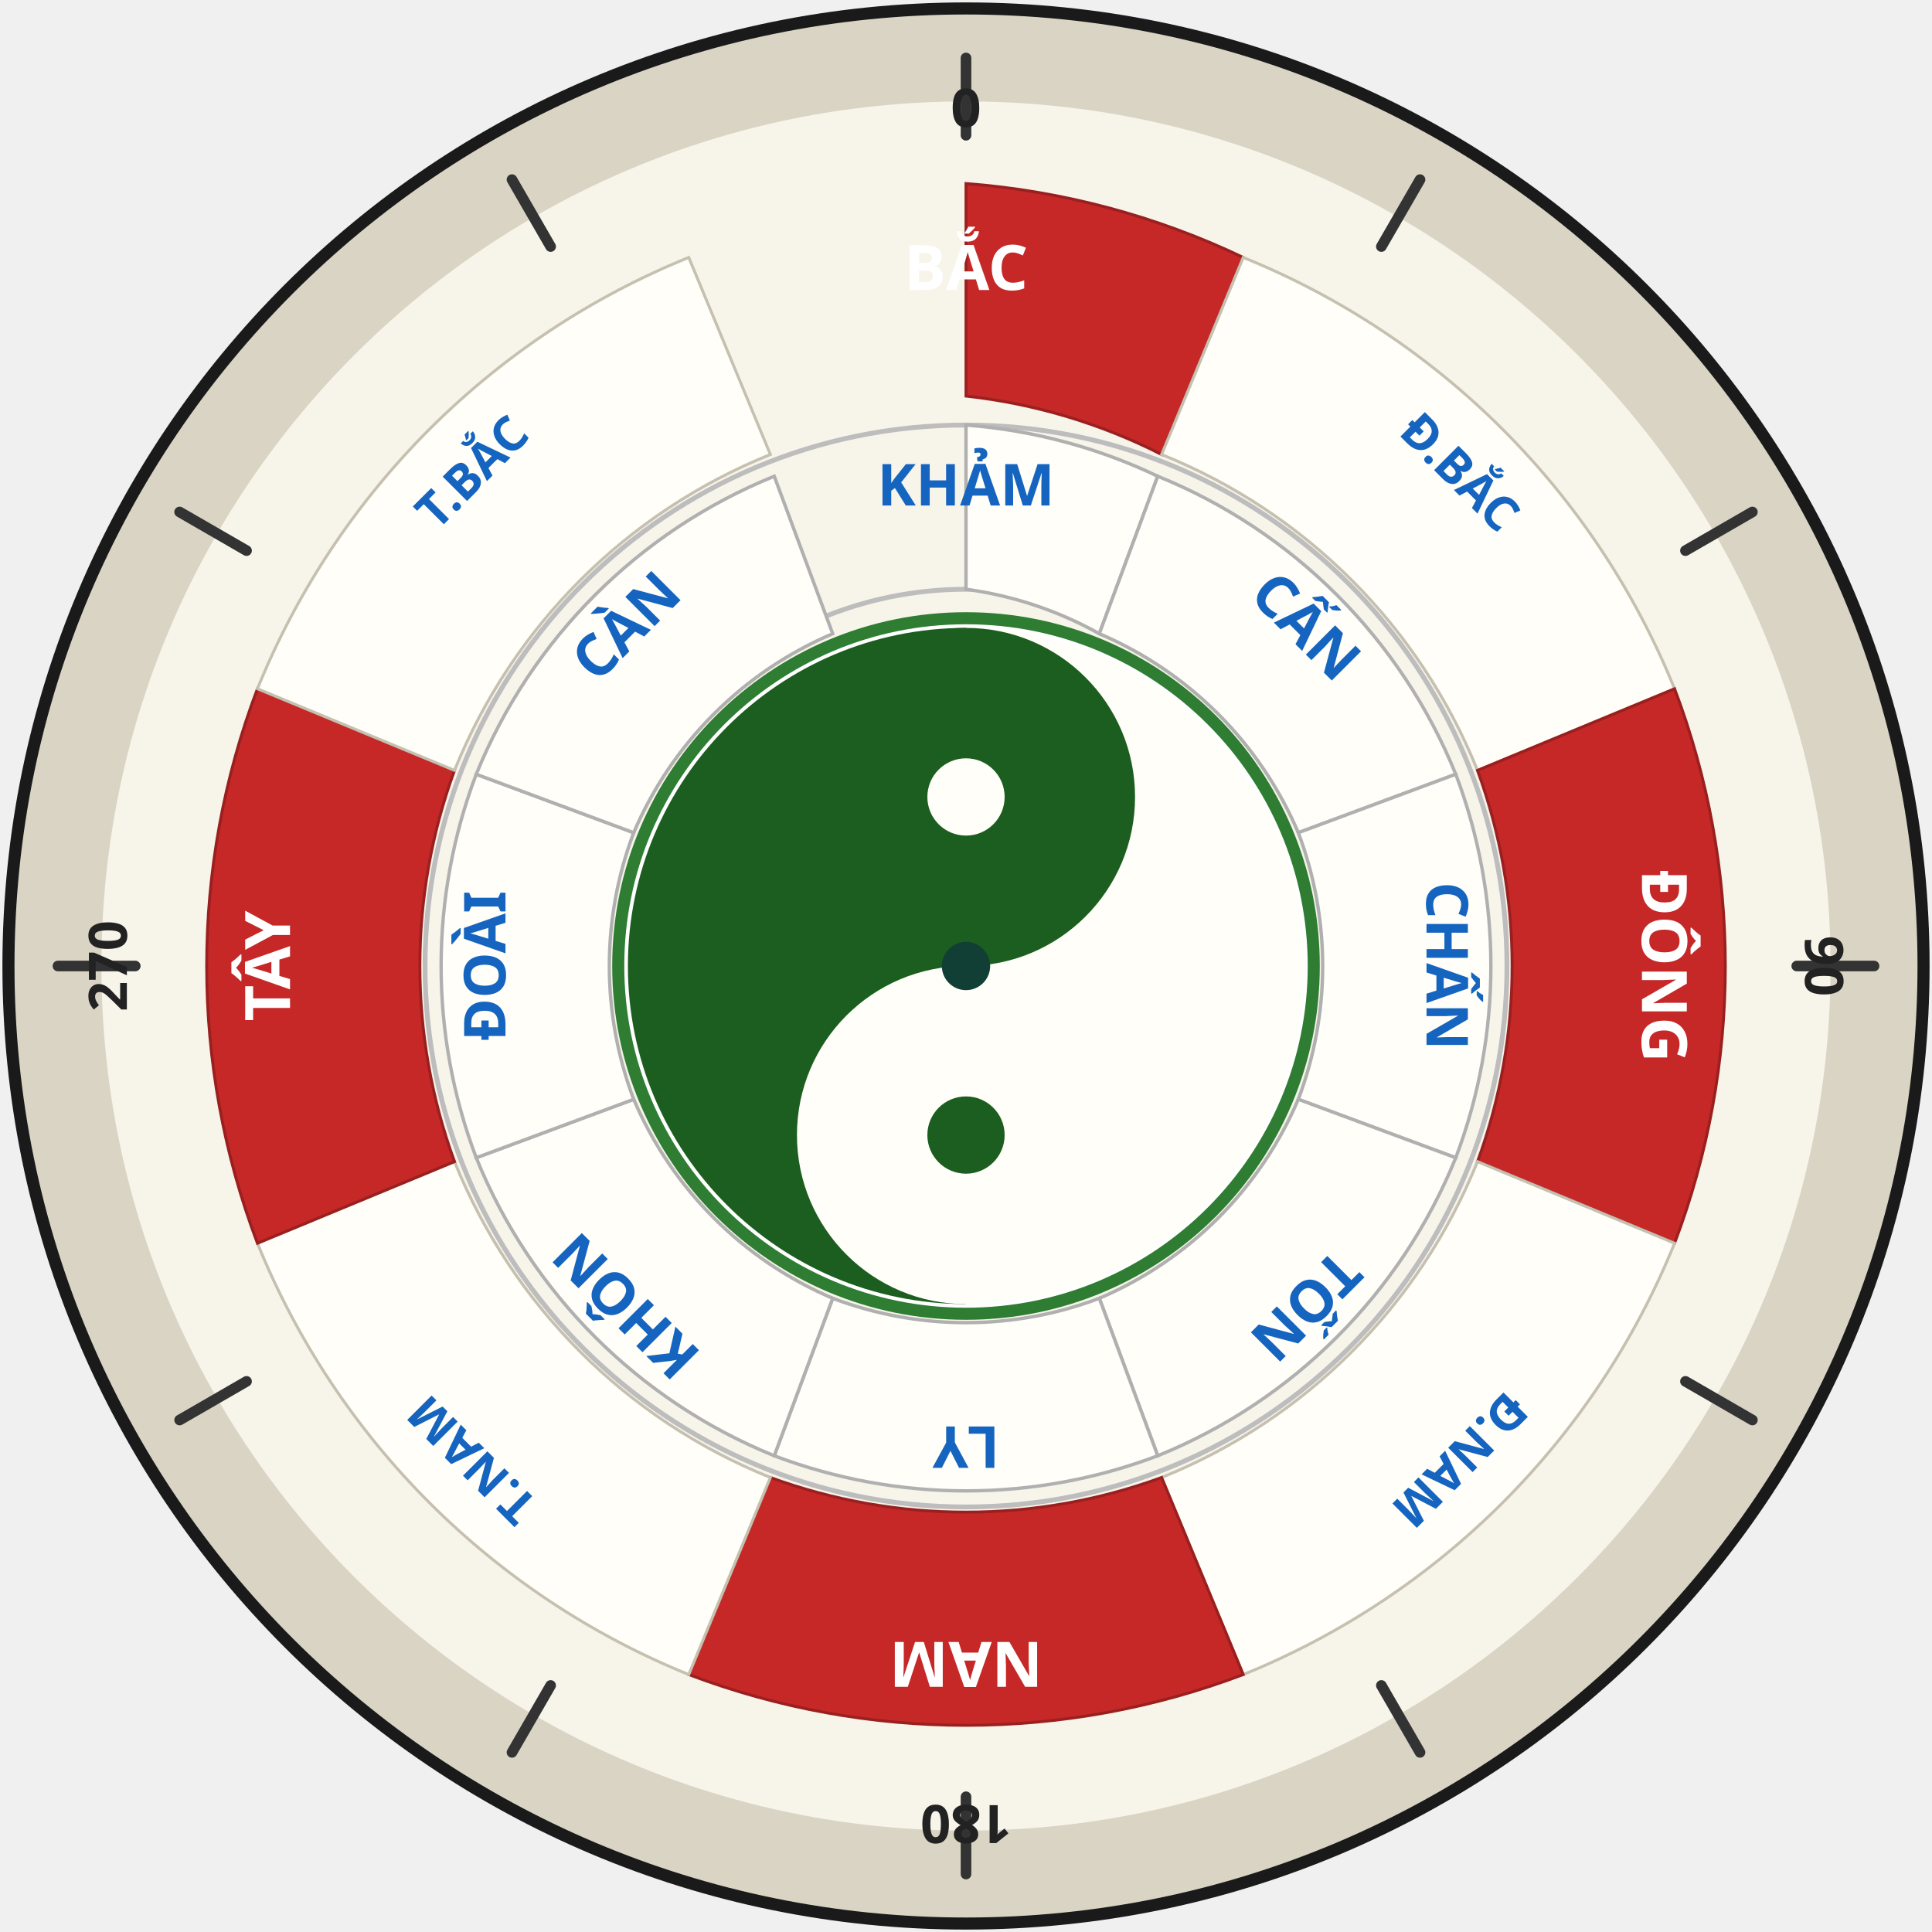
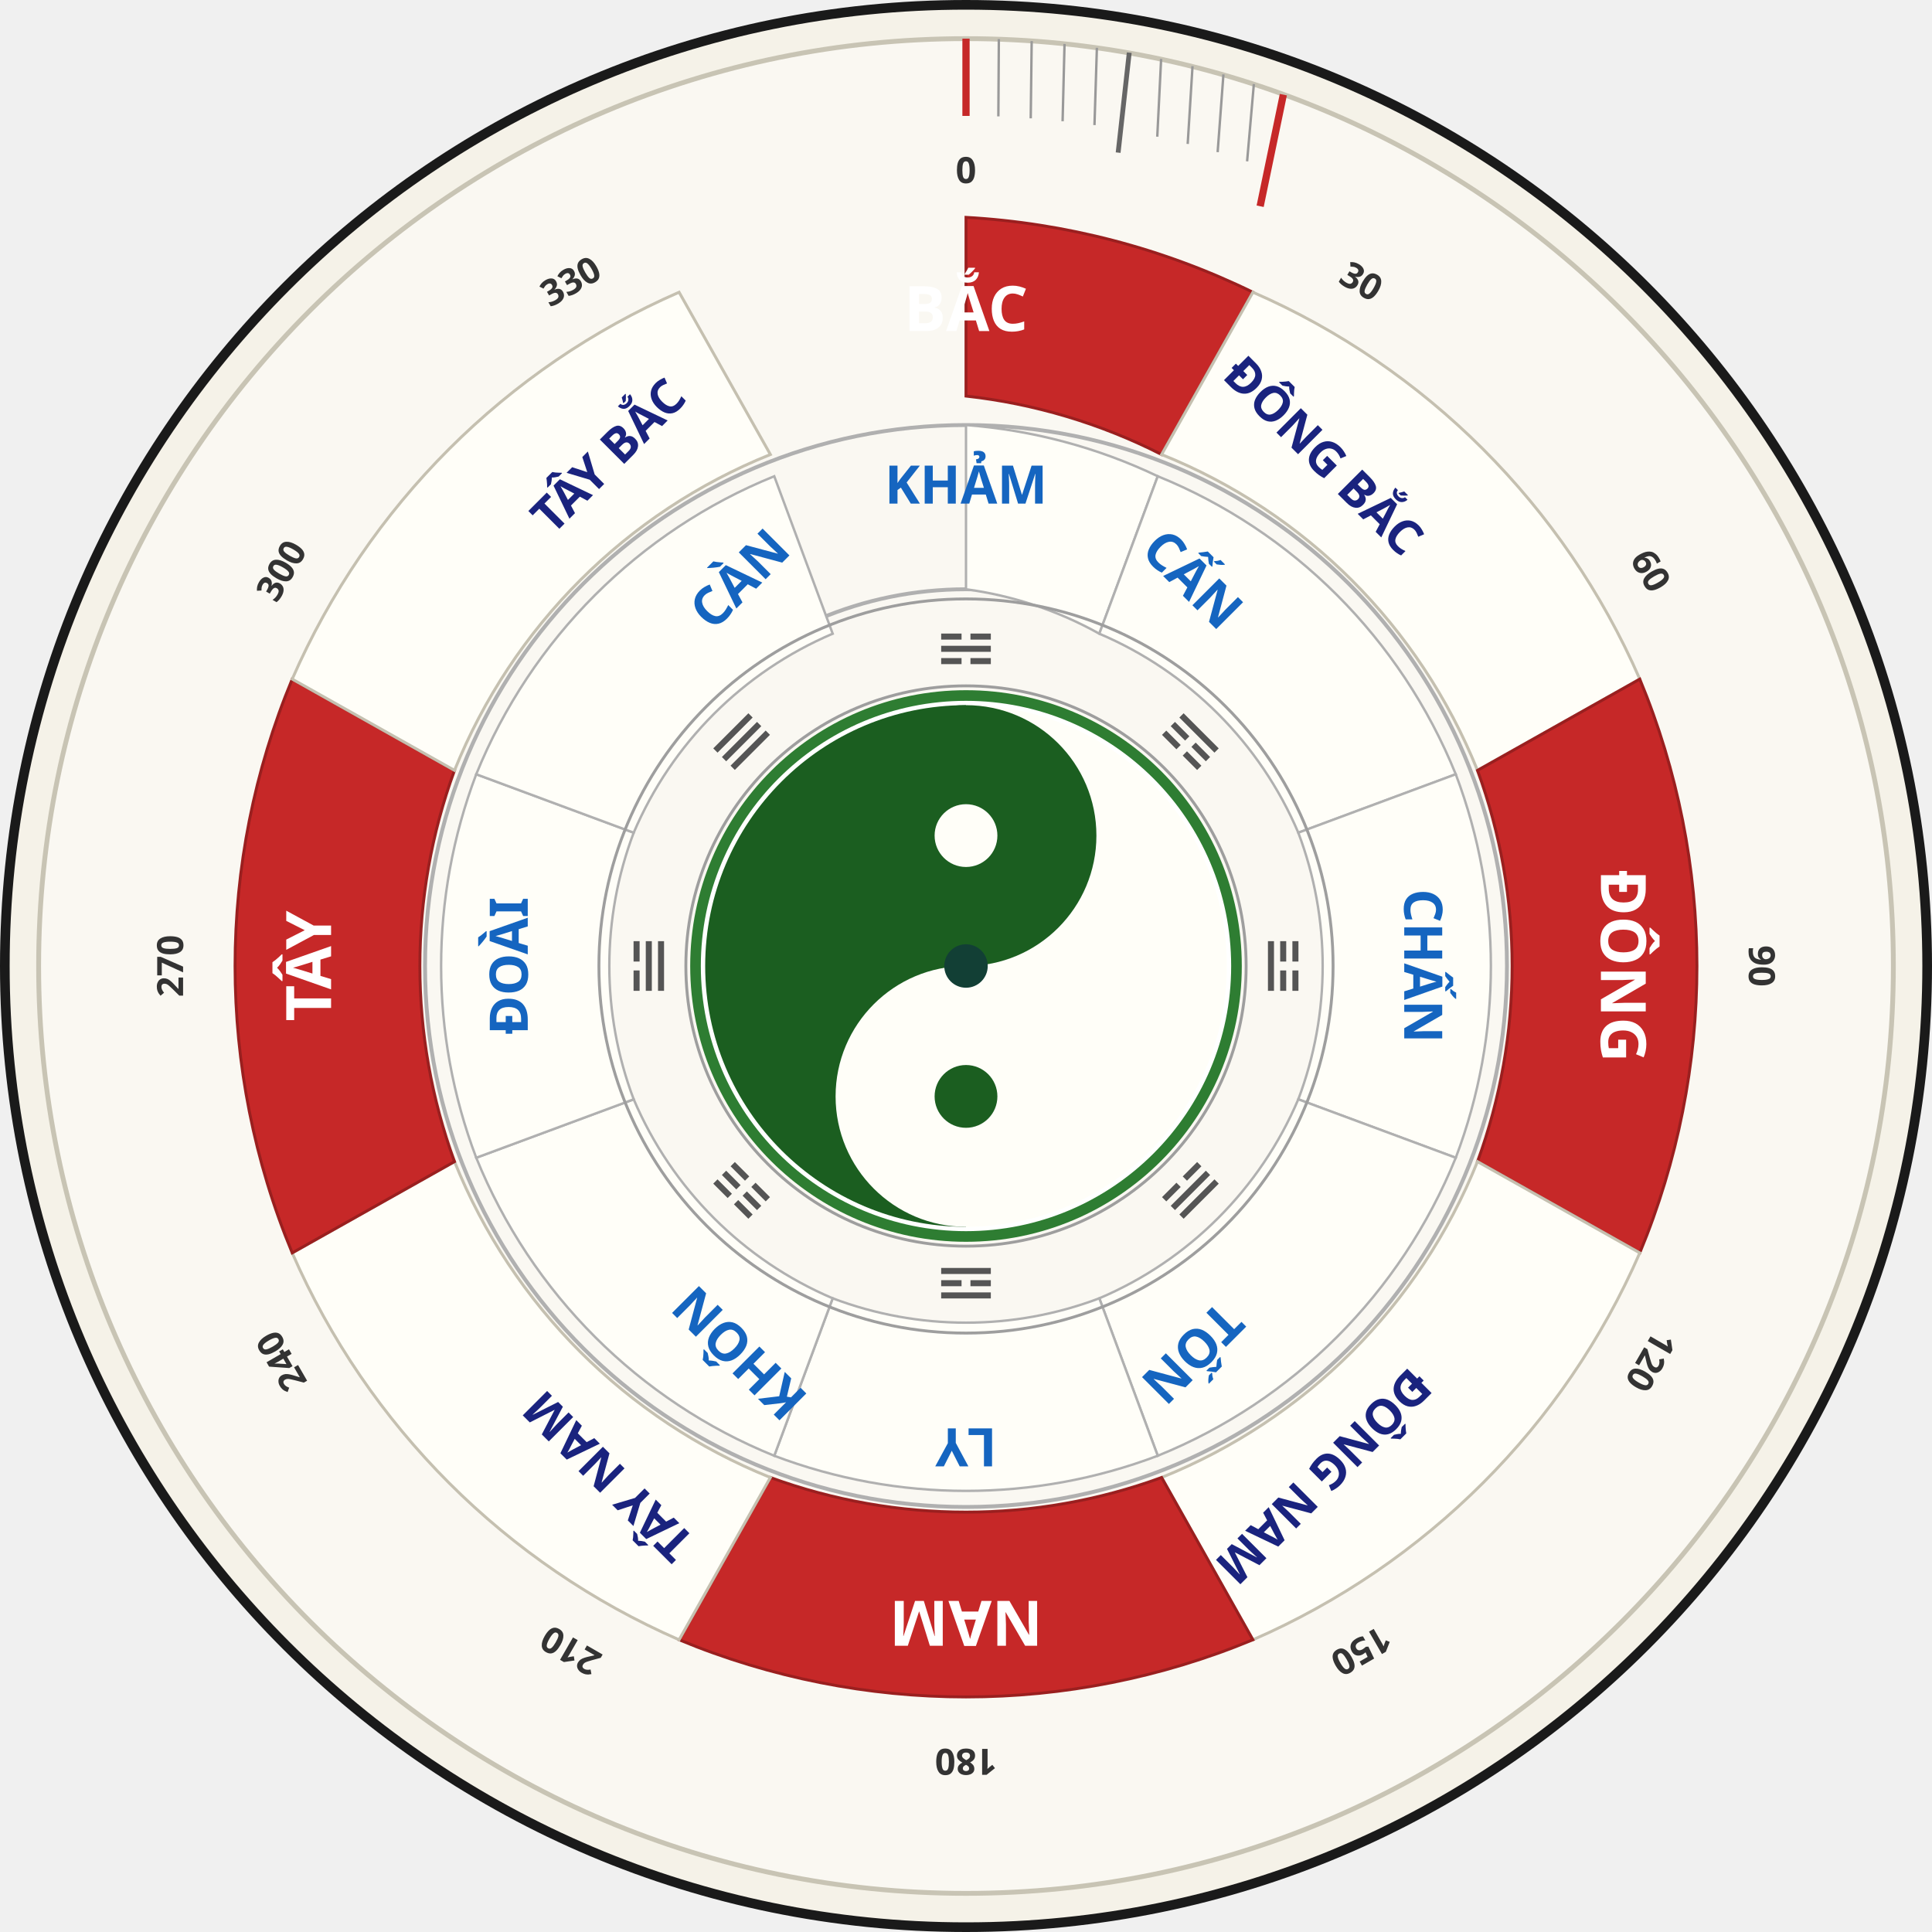
<svg xmlns="http://www.w3.org/2000/svg" viewBox="0 0 400 400" width="400" height="400">
-   <circle cx="200" cy="200" r="198" fill="#f7f4ea" stroke="#1a1a1a" stroke-width="3" />
-   <circle cx="200" cy="200" r="188" fill="none" stroke="#d9d4c4" stroke-width="18" />
-   <g stroke="#333" stroke-linecap="round">
-     <line x1="200" y1="12" x2="200" y2="28" stroke-width="2.2" />
-     <line x1="200" y1="12" x2="200" y2="28" stroke-width="2.2" transform="rotate(30 200 200)" />
-     <line x1="200" y1="12" x2="200" y2="28" stroke-width="2.2" transform="rotate(60 200 200)" />
-     <line x1="200" y1="12" x2="200" y2="28" stroke-width="2.2" transform="rotate(90 200 200)" />
-     <line x1="200" y1="12" x2="200" y2="28" stroke-width="2.2" transform="rotate(120 200 200)" />
-     <line x1="200" y1="12" x2="200" y2="28" stroke-width="2.2" transform="rotate(150 200 200)" />
-     <line x1="200" y1="12" x2="200" y2="28" stroke-width="2.2" transform="rotate(180 200 200)" />
-     <line x1="200" y1="12" x2="200" y2="28" stroke-width="2.2" transform="rotate(210 200 200)" />
-     <line x1="200" y1="12" x2="200" y2="28" stroke-width="2.2" transform="rotate(240 200 200)" />
-     <line x1="200" y1="12" x2="200" y2="28" stroke-width="2.2" transform="rotate(270 200 200)" />
-     <line x1="200" y1="12" x2="200" y2="28" stroke-width="2.2" transform="rotate(300 200 200)" />
-     <line x1="200" y1="12" x2="200" y2="28" stroke-width="2.2" transform="rotate(330 200 200)" />
+   <circle cx="200" cy="200" r="199" fill="#f5f2e8" stroke="#1a1a1a" stroke-width="2" />
+   <circle cx="200" cy="200" r="192" fill="#faf8f2" stroke="#c8c4b4" stroke-width="1" />
+   <g>
+     <line x1="200.0" y1="24.0" x2="200.0" y2="8.0" stroke="#c62828" stroke-width="1.5" />
+     <line x1="206.7" y1="24.1" x2="206.8" y2="8.1" stroke="#999" stroke-width="0.5" />
+     <line x1="213.4" y1="24.5" x2="213.6" y2="8.5" stroke="#999" stroke-width="0.5" />
+     <line x1="220.0" y1="25.1" x2="220.4" y2="9.1" stroke="#999" stroke-width="0.5" />
+     <line x1="226.6" y1="25.9" x2="227.1" y2="9.9" stroke="#999" stroke-width="0.5" />
+     <line x1="231.5" y1="31.6" x2="233.8" y2="10.9" stroke="#666" stroke-width="1.0" />
+     <line x1="239.6" y1="28.3" x2="240.4" y2="12.2" stroke="#999" stroke-width="0.5" />
+     <line x1="245.9" y1="29.8" x2="246.9" y2="13.7" stroke="#999" stroke-width="0.5" />
+     <line x1="252.1" y1="31.5" x2="253.3" y2="15.4" stroke="#999" stroke-width="0.5" />
+     <line x1="258.2" y1="33.4" x2="259.6" y2="17.4" stroke="#999" stroke-width="0.5" />
+     <line x1="260.9" y1="42.7" x2="265.7" y2="19.6" stroke="#c62828" stroke-width="1.5" />
  </g>
-   <g fill="#222" font-family="system-ui,sans-serif" font-size="11" font-weight="700" text-anchor="middle" dominant-baseline="central">
-     <text x="200" y="22">0</text>
-     <text transform="rotate(90 200 200)" x="200" y="22">90</text>
-     <text transform="rotate(180 200 200)" x="200" y="22">180</text>
-     <text transform="rotate(270 200 200)" x="200" y="22">270</text>
+   <g font-family="system-ui,sans-serif" font-size="7.5" font-weight="600" fill="#333" text-anchor="middle" dominant-baseline="central">
+     <text x="200" y="35" transform="rotate(0 200 35)">0</text>
+     <text x="282" y="58" transform="rotate(30 282 58)">30</text>
+     <text x="342" y="118" transform="rotate(60 342 118)">60</text>
+     <text x="365" y="200" transform="rotate(90 365 200)">90</text>
+     <text x="342" y="282" transform="rotate(120 342 282)">120</text>
+     <text x="282" y="342" transform="rotate(150 282 342)">150</text>
+     <text x="200" y="365" transform="rotate(180 200 365)">180</text>
+     <text x="118" y="342" transform="rotate(210 118 342)">210</text>
+     <text x="58" y="282" transform="rotate(240 58 282)">240</text>
+     <text x="35" y="200" transform="rotate(270 35 200)">270</text>
+     <text x="58" y="118" transform="rotate(300 58 118)">300</text>
+     <text x="118" y="58" transform="rotate(330 118 58)">330</text>
  </g>
-   <path d="M200,38 A162,162 0 0 1 257.4,53.3 L240.5,94.1 A118,118 0 0 0 200,82 Z" fill="#c62828" stroke="#9a1f1f" stroke-width="0.6" />
-   <path d="M257.4,53.3 A162,162 0 0 1 346.7,142.6 L305.9,159.5 A118,118 0 0 0 240.5,94.1 Z" fill="#fffef8" stroke="#c5c0b0" stroke-width="0.6" />
-   <path d="M346.7,142.6 A162,162 0 0 1 346.7,257.4 L305.9,240.5 A118,118 0 0 0 305.9,159.5 Z" fill="#c62828" stroke="#9a1f1f" stroke-width="0.6" />
-   <path d="M346.7,257.4 A162,162 0 0 1 257.4,346.7 L240.5,305.9 A118,118 0 0 0 305.9,240.5 Z" fill="#fffef8" stroke="#c5c0b0" stroke-width="0.6" />
-   <path d="M257.4,346.7 A162,162 0 0 1 142.6,346.7 L159.5,305.9 A118,118 0 0 0 240.5,305.9 Z" fill="#c62828" stroke="#9a1f1f" stroke-width="0.6" />
-   <path d="M142.6,346.7 A162,162 0 0 1 53.3,257.4 L94.1,240.5 A118,118 0 0 0 159.5,305.9 Z" fill="#fffef8" stroke="#c5c0b0" stroke-width="0.6" />
-   <path d="M53.3,257.4 A162,162 0 0 1 53.3,142.6 L94.1,159.5 A118,118 0 0 0 94.1,240.5 Z" fill="#c62828" stroke="#9a1f1f" stroke-width="0.6" />
-   <path d="M53.3,142.6 A162,162 0 0 1 142.6,53.3 L159.5,94.1 A118,118 0 0 0 94.1,159.5 Z" fill="#fffef8" stroke="#c5c0b0" stroke-width="0.6" />
+   <path d="M200.0,45.0 A155,155 0 0 1 259.4,60.5 L240.5,94.1 A118,118 0 0 0 200.0,82.0 Z" fill="#c62828" stroke="#9a1f1f" stroke-width="0.6" />
+   <path d="M259.4,60.5 A155,155 0 0 1 339.5,140.6 L305.9,159.5 A118,118 0 0 0 240.5,94.1 Z" fill="#fffef8" stroke="#c5c0b0" stroke-width="0.6" />
+   <path d="M339.5,140.6 A155,155 0 0 1 339.5,259.4 L305.9,240.5 A118,118 0 0 0 305.9,159.5 Z" fill="#c62828" stroke="#9a1f1f" stroke-width="0.6" />
+   <path d="M339.5,259.4 A155,155 0 0 1 259.4,339.5 L240.5,305.9 A118,118 0 0 0 305.9,240.5 Z" fill="#fffef8" stroke="#c5c0b0" stroke-width="0.6" />
+   <path d="M259.4,339.5 A155,155 0 0 1 140.6,339.5 L159.5,305.9 A118,118 0 0 0 240.5,305.9 Z" fill="#c62828" stroke="#9a1f1f" stroke-width="0.6" />
+   <path d="M140.6,339.5 A155,155 0 0 1 60.5,259.4 L94.1,240.5 A118,118 0 0 0 159.5,305.9 Z" fill="#fffef8" stroke="#c5c0b0" stroke-width="0.6" />
+   <path d="M60.5,259.4 A155,155 0 0 1 60.5,140.6 L94.1,159.5 A118,118 0 0 0 94.1,240.5 Z" fill="#c62828" stroke="#9a1f1f" stroke-width="0.6" />
+   <path d="M60.5,140.6 A155,155 0 0 1 140.6,60.5 L159.5,94.1 A118,118 0 0 0 94.1,159.5 Z" fill="#fffef8" stroke="#c5c0b0" stroke-width="0.6" />
  <g font-family="system-ui,sans-serif" font-weight="800" text-anchor="middle" dominant-baseline="central">
-     <text x="200" y="55" fill="#fff" font-size="13">BẮC</text>
-     <text transform="rotate(45 200 200)" x="200" y="55" fill="#1565c0" font-size="10">Đ.BẮC</text>
-     <text transform="rotate(90 200 200)" x="200" y="55" fill="#fff" font-size="13">ĐÔNG</text>
-     <text transform="rotate(135 200 200)" x="200" y="55" fill="#1565c0" font-size="10">Đ.NAM</text>
-     <text transform="rotate(180 200 200)" x="200" y="55" fill="#fff" font-size="13">NAM</text>
-     <text transform="rotate(225 200 200)" x="200" y="55" fill="#1565c0" font-size="10">T.NAM</text>
-     <text transform="rotate(270 200 200)" x="200" y="55" fill="#fff" font-size="13">TÂY</text>
-     <text transform="rotate(315 200 200)" x="200" y="55" fill="#1565c0" font-size="10">T.BẮC</text>
+     <text x="200.0" y="63.5" transform="rotate(0 200.0 63.5)" font-size="13" fill="#fff">BẮC</text>
+     <text x="274.3" y="94.1" transform="rotate(45 274.3 94.1)" font-size="10" fill="#1a237e">ĐÔNG BẮC</text>
+     <text x="336.5" y="200.0" transform="rotate(90 336.5 200.0)" font-size="13" fill="#fff">ĐÔNG</text>
+     <text x="274.3" y="305.9" transform="rotate(135 274.3 305.9)" font-size="10" fill="#1a237e">ĐÔNG NAM</text>
+     <text x="200.0" y="336.5" transform="rotate(180 200.0 336.5)" font-size="13" fill="#fff">NAM</text>
+     <text x="125.7" y="305.9" transform="rotate(225 125.7 305.9)" font-size="10" fill="#1a237e">TÂY NAM</text>
+     <text x="63.5" y="200.0" transform="rotate(270 63.5 200.0)" font-size="13" fill="#fff">TÂY</text>
+     <text x="125.7" y="94.1" transform="rotate(315 125.7 94.1)" font-size="10" fill="#1a237e">TÂY BẮC</text>
  </g>
-   <circle cx="200" cy="200" r="112" fill="none" stroke="#bdbdbd" stroke-width="1" />
-   <circle cx="200" cy="200" r="78" fill="none" stroke="#bdbdbd" stroke-width="1" />
-   <g fill="#fffef8" stroke="#b0b0b0" stroke-width="0.7">
-     <path d="M200,88 A112,112 0 0 1 239.7,98.6 L227.6,131.2 A78,78 0 0 0 200,122 Z" />
-     <path d="M239.7,98.6 A112,112 0 0 1 301.4,160.3 L268.8,172.4 A78,78 0 0 0 227.6,131.2 Z" />
-     <path d="M301.4,160.3 A112,112 0 0 1 301.4,239.7 L268.8,227.6 A78,78 0 0 0 268.8,172.4 Z" />
-     <path d="M301.4,239.7 A112,112 0 0 1 239.7,301.4 L227.6,268.8 A78,78 0 0 0 268.8,227.6 Z" />
-     <path d="M239.7,301.4 A112,112 0 0 1 160.3,301.4 L172.4,268.8 A78,78 0 0 0 227.6,268.8 Z" />
-     <path d="M160.3,301.4 A112,112 0 0 1 98.6,239.7 L131.2,227.6 A78,78 0 0 0 172.4,268.8 Z" />
-     <path d="M98.6,239.7 A112,112 0 0 1 98.6,160.3 L131.2,172.4 A78,78 0 0 0 131.2,227.6 Z" />
-     <path d="M98.6,160.3 A112,112 0 0 1 160.3,98.6 L172.4,131.2 A78,78 0 0 0 131.2,172.4 Z" />
+   <circle cx="200" cy="200" r="112" fill="none" stroke="#b0b0b0" stroke-width="0.8" />
+   <circle cx="200" cy="200" r="78" fill="none" stroke="#b0b0b0" stroke-width="0.8" />
+   <path d="M200.0,88.0 A112,112 0 0 1 239.7,98.6 L227.6,131.2 A78,78 0 0 0 200.0,122.0 Z" fill="#fffef8" stroke="#b0b0b0" stroke-width="0.5" />
+   <path d="M239.7,98.6 A112,112 0 0 1 301.4,160.3 L268.8,172.4 A78,78 0 0 0 227.6,131.2 Z" fill="#fffef8" stroke="#b0b0b0" stroke-width="0.5" />
+   <path d="M301.4,160.3 A112,112 0 0 1 301.4,239.7 L268.8,227.6 A78,78 0 0 0 268.8,172.4 Z" fill="#fffef8" stroke="#b0b0b0" stroke-width="0.5" />
+   <path d="M301.4,239.7 A112,112 0 0 1 239.7,301.4 L227.6,268.8 A78,78 0 0 0 268.8,227.6 Z" fill="#fffef8" stroke="#b0b0b0" stroke-width="0.5" />
+   <path d="M239.7,301.4 A112,112 0 0 1 160.3,301.4 L172.4,268.8 A78,78 0 0 0 227.6,268.8 Z" fill="#fffef8" stroke="#b0b0b0" stroke-width="0.5" />
+   <path d="M160.3,301.4 A112,112 0 0 1 98.6,239.7 L131.2,227.6 A78,78 0 0 0 172.4,268.8 Z" fill="#fffef8" stroke="#b0b0b0" stroke-width="0.5" />
+   <path d="M98.6,239.7 A112,112 0 0 1 98.6,160.3 L131.2,172.4 A78,78 0 0 0 131.2,227.6 Z" fill="#fffef8" stroke="#b0b0b0" stroke-width="0.5" />
+   <path d="M98.6,160.3 A112,112 0 0 1 160.3,98.6 L172.4,131.2 A78,78 0 0 0 131.2,172.4 Z" fill="#fffef8" stroke="#b0b0b0" stroke-width="0.5" />
+   <g font-family="system-ui,sans-serif" font-weight="800" font-size="11" fill="#1565c0" text-anchor="middle" dominant-baseline="central">
+     <text x="200.0" y="100.0" transform="rotate(0 200.0 100.0)">KHẢM</text>
+     <text x="247.2" y="119.6" transform="rotate(45 247.2 119.6)">CẤN</text>
+     <text x="295.0" y="200.0" transform="rotate(90 295.0 200.0)">CHẤN</text>
+     <text x="247.2" y="280.4" transform="rotate(135 247.2 280.4)">TỐN</text>
+     <text x="200.0" y="300.0" transform="rotate(180 200.0 300.0)">LY</text>
+     <text x="152.8" y="280.4" transform="rotate(225 152.8 280.4)">KHÔN</text>
+     <text x="105.0" y="200.0" transform="rotate(270 105.0 200.0)">ĐOÀI</text>
+     <text x="152.8" y="119.6" transform="rotate(315 152.8 119.6)">CÀN</text>
  </g>
-   <g font-family="system-ui,sans-serif" font-weight="800" font-size="12" fill="#1565c0" text-anchor="middle" dominant-baseline="central">
-     <text x="200" y="100">KHẢM</text>
-     <text transform="rotate(45 200 200)" x="200" y="100">CẤN</text>
-     <text transform="rotate(90 200 200)" x="200" y="100">CHẤN</text>
-     <text transform="rotate(135 200 200)" x="200" y="100">TỐN</text>
-     <text transform="rotate(180 200 200)" x="200" y="100">LY</text>
-     <text transform="rotate(225 200 200)" x="200" y="100">KHÔN</text>
-     <text transform="rotate(270 200 200)" x="200" y="100">ĐOÀI</text>
-     <text transform="rotate(315 200 200)" x="200" y="100">CÀN</text>
+   <circle cx="200" cy="200" r="76" fill="none" stroke="#9e9e9e" stroke-width="0.6" />
+   <circle cx="200" cy="200" r="58" fill="none" stroke="#9e9e9e" stroke-width="0.6" />
+   <g font-family="serif" font-size="15" fill="#555" text-anchor="middle" dominant-baseline="central">
+     <text x="200.0" y="133.0" transform="rotate(0 200.0 133.0)">☵</text>
+     <text x="247.4" y="152.6" transform="rotate(45 247.4 152.6)">☶</text>
+     <text x="267.0" y="200.0" transform="rotate(90 267.0 200.0)">☳</text>
+     <text x="247.4" y="247.4" transform="rotate(135 247.4 247.4)">☴</text>
+     <text x="200.0" y="267.0" transform="rotate(180 200.0 267.0)">☲</text>
+     <text x="152.6" y="247.4" transform="rotate(225 152.6 247.4)">☷</text>
+     <text x="133.0" y="200.0" transform="rotate(270 133.0 200.0)">☱</text>
+     <text x="152.6" y="152.6" transform="rotate(315 152.6 152.6)">☰</text>
  </g>
-   <circle cx="200" cy="200" r="72" fill="#fff" stroke="#2e7d32" stroke-width="2.5" />
+   <circle cx="200" cy="200" r="56" fill="#fff" stroke="#2e7d32" stroke-width="2.2" />
  <defs>
    <clipPath id="yy">
-       <circle cx="200" cy="200" r="70" />
+       <circle cx="200" cy="200" r="54" />
    </clipPath>
  </defs>
  <g clip-path="url(#yy)">
-     <rect x="130" y="130" width="70" height="140" fill="#1b5e20" />
-     <rect x="200" y="130" width="70" height="140" fill="#fffef8" />
-     <circle cx="200" cy="165" r="35" fill="#1b5e20" />
-     <circle cx="200" cy="235" r="35" fill="#fffef8" />
-     <circle cx="200" cy="165" r="8" fill="#fffef8" />
-     <circle cx="200" cy="235" r="8" fill="#1b5e20" />
+     <rect x="146" y="146" width="54" height="108" fill="#1b5e20" />
+     <rect x="200" y="146" width="54" height="108" fill="#fffef8" />
+     <circle cx="200" cy="173" r="27" fill="#1b5e20" />
+     <circle cx="200" cy="227" r="27" fill="#fffef8" />
+     <circle cx="200" cy="173" r="6.5" fill="#fffef8" />
+     <circle cx="200" cy="227" r="6.5" fill="#1b5e20" />
  </g>
-   <circle cx="200" cy="200" r="5" fill="#123f35" />
+   <circle cx="200" cy="200" r="4.5" fill="#123f35" />
</svg>
